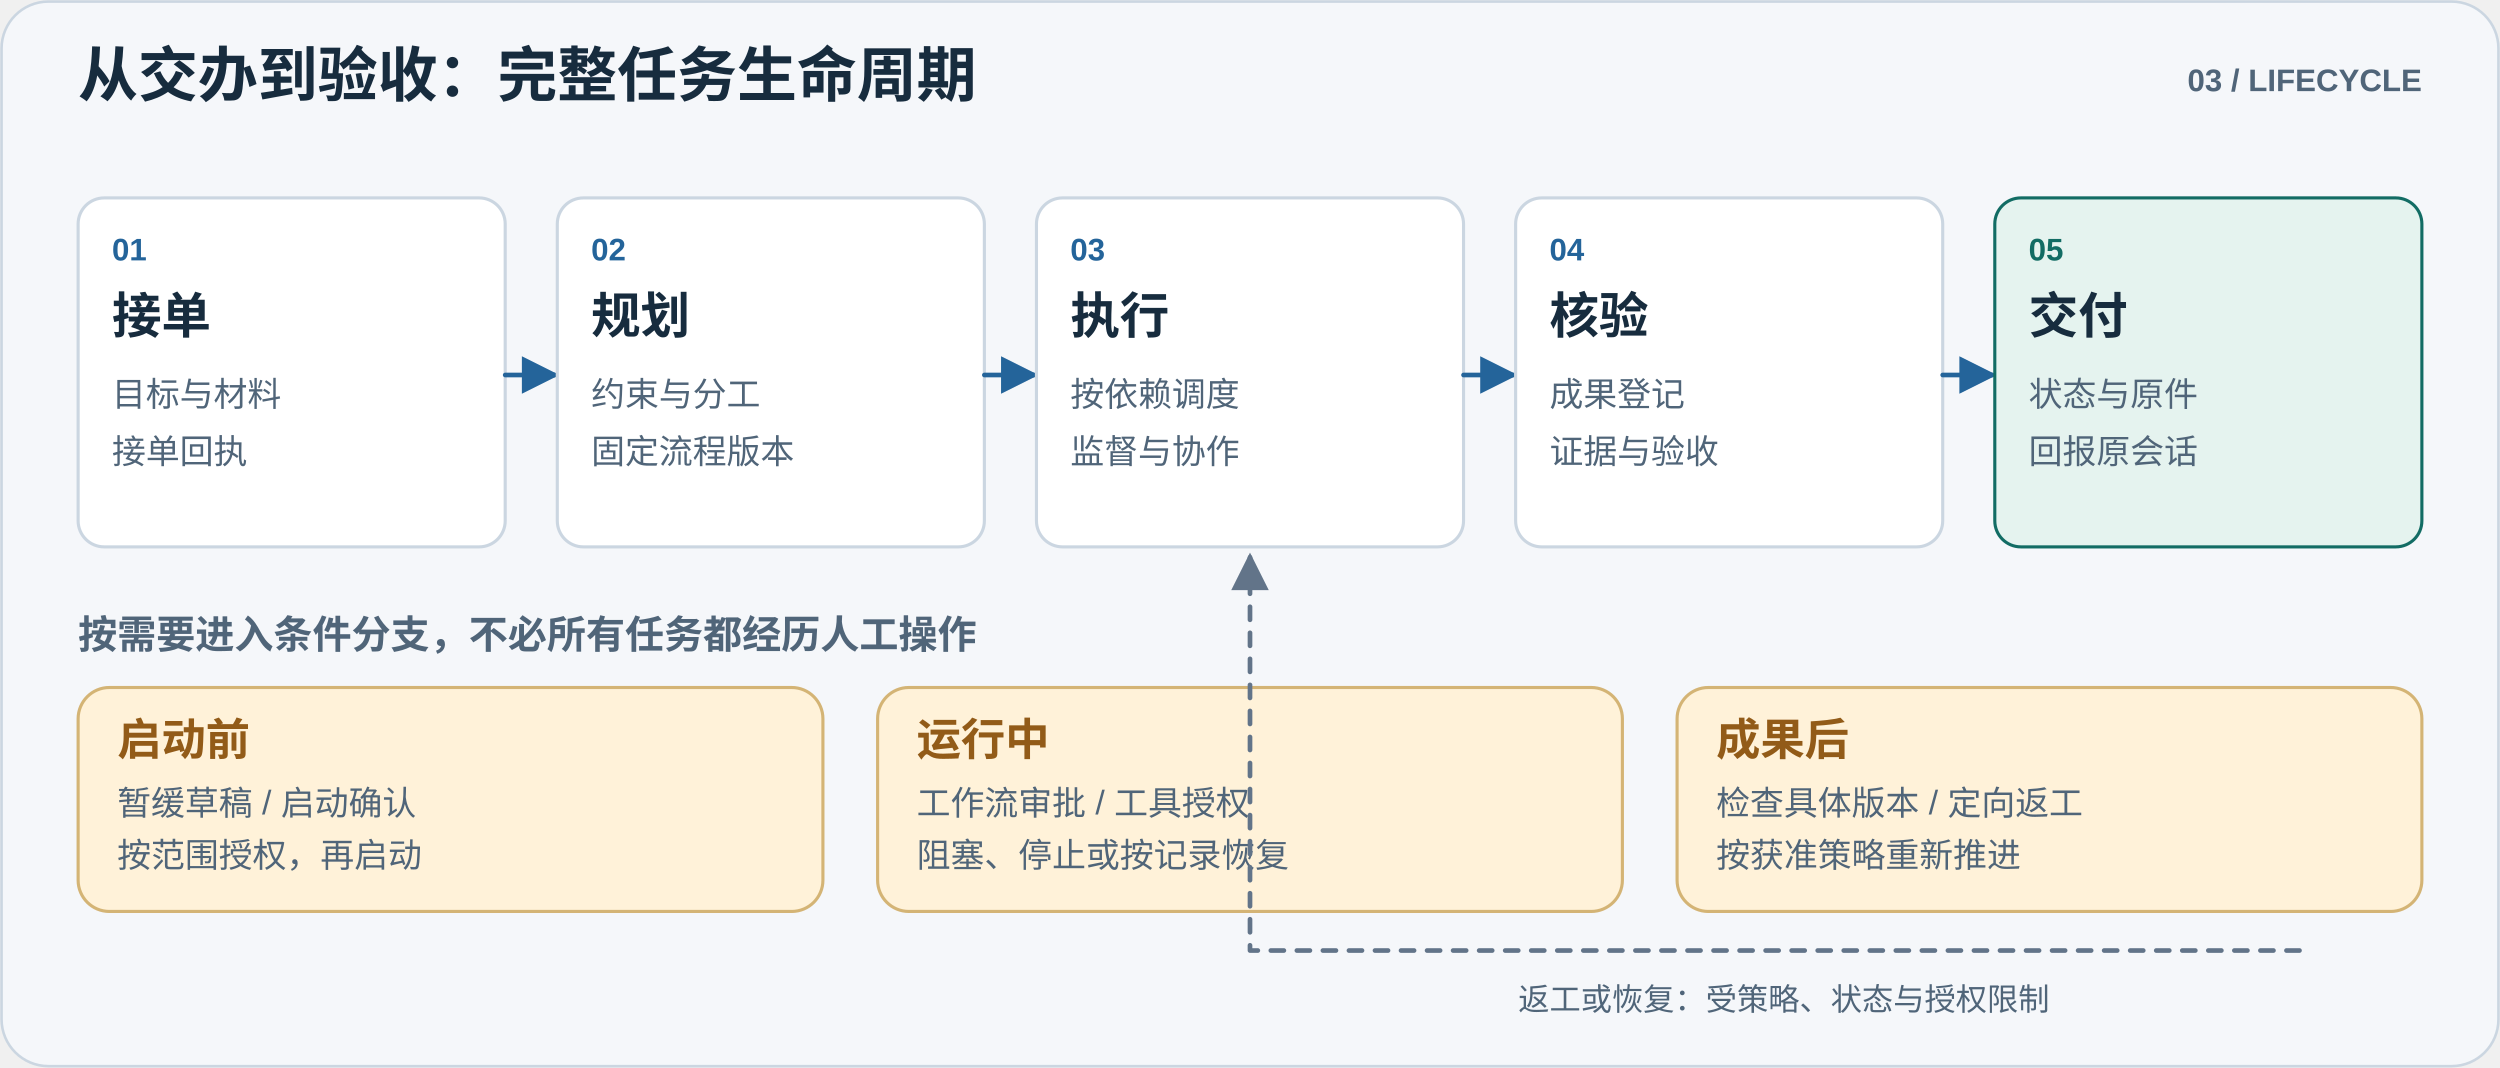
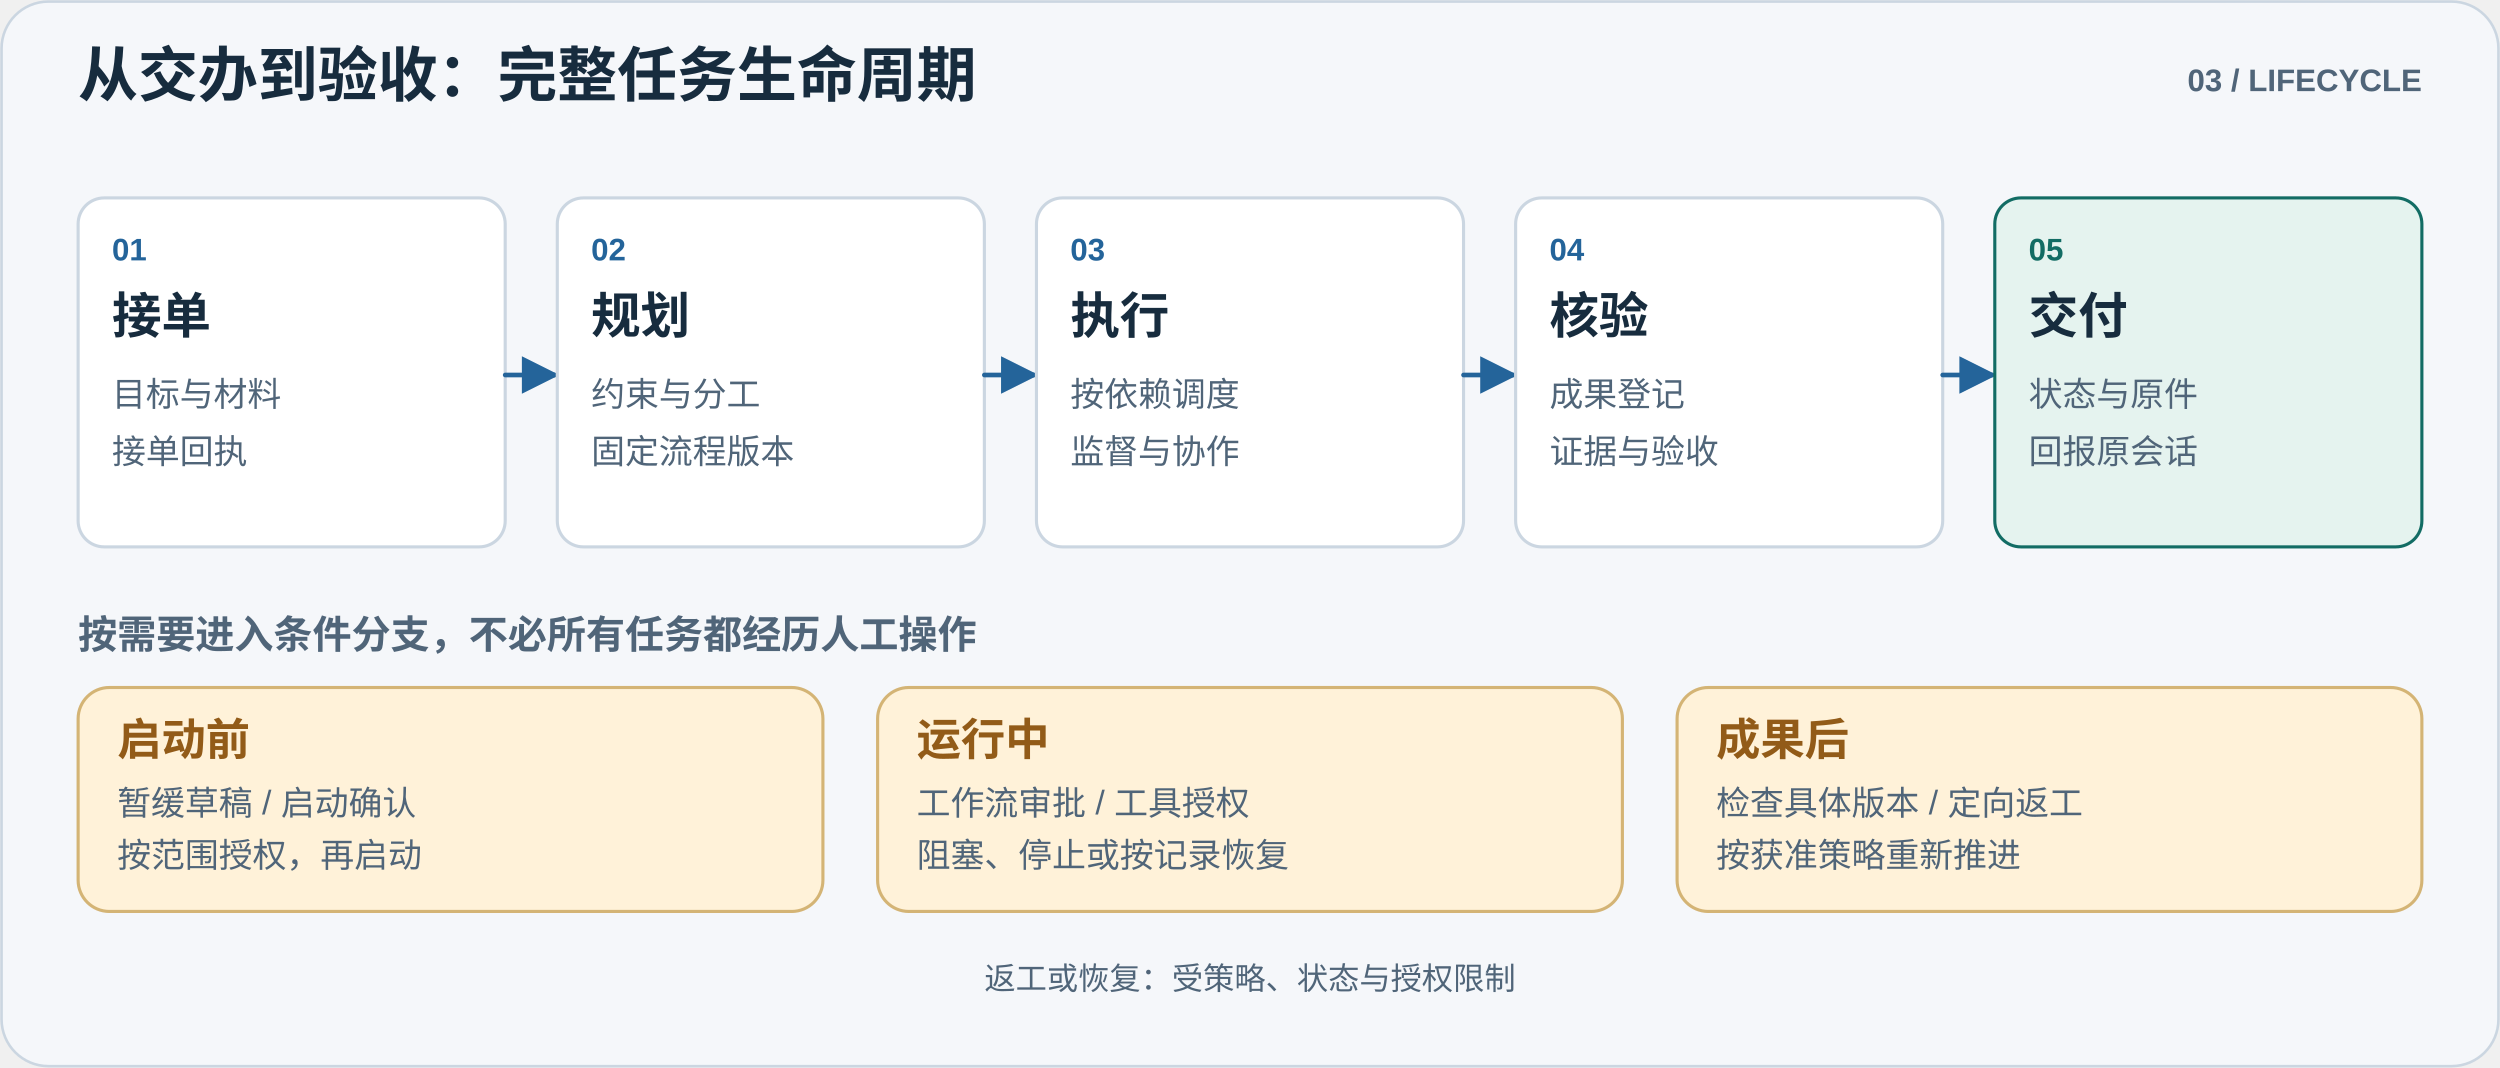
<svg xmlns="http://www.w3.org/2000/svg" width="960" height="410" viewBox="0 0 960 410" role="img" aria-label="任务生命周期与条件分支">
  <defs>
    <marker id="blue" markerWidth="8" markerHeight="8" refX="7" refY="4" orient="auto-start-reverse">
      <path d="M0 0 L8 4 L0 8 Z" fill="#24649A" />
    </marker>
    <marker id="teal" markerWidth="8" markerHeight="8" refX="7" refY="4" orient="auto-start-reverse">
      <path d="M0 0 L8 4 L0 8 Z" fill="#126C64" />
    </marker>
    <marker id="gray" markerWidth="8" markerHeight="8" refX="7" refY="4" orient="auto-start-reverse">
      <path d="M0 0 L8 4 L0 8 Z" fill="#627489" />
    </marker>
  </defs>
  <rect x="0.6" y="0.6" width="958.8" height="408.8" rx="18" fill="#F5F7FA" stroke="#CBD6E1" />
  <g font-family="Arial, 'Microsoft YaHei', 'PingFang SC', 'Noto Sans CJK SC', sans-serif">
    <text x="30" y="37" fill="#172C3E" font-size="23" font-weight="700" text-anchor="start">从交办到验收：完整任务生命周期</text>
    <text x="930" y="35" fill="#506579" font-size="12" font-weight="600" text-anchor="end">03 / LIFECYCLE</text>
    <rect x="30" y="76" width="164" height="134" rx="10" fill="#FFFFFF" stroke="#CBD6E1" stroke-width="1.2" />
    <text x="43" y="100" fill="#24649A" font-size="12" font-weight="700" text-anchor="start">01</text>
    <text x="43" y="128" fill="#172C3E" font-size="19" font-weight="650" text-anchor="start">接单</text>
    <text x="43" y="156" fill="#506579" font-size="13" font-weight="400" text-anchor="start">目标与材料</text>
    <text x="43" y="178" fill="#506579" font-size="13" font-weight="400" text-anchor="start">接单回执</text>
    <path d="M194 144 H213" fill="none" stroke="#24649A" stroke-width="1.8" stroke-linecap="round" stroke-linejoin="round" marker-end="url(#blue)" />
    <rect x="214" y="76" width="164" height="134" rx="10" fill="#FFFFFF" stroke="#CBD6E1" stroke-width="1.2" />
    <text x="227" y="100" fill="#24649A" font-size="12" font-weight="700" text-anchor="start">02</text>
    <text x="227" y="128" fill="#172C3E" font-size="19" font-weight="650" text-anchor="start">规划</text>
    <text x="227" y="156" fill="#506579" font-size="13" font-weight="400" text-anchor="start">约束与分工</text>
    <text x="227" y="178" fill="#506579" font-size="13" font-weight="400" text-anchor="start">固定流程版本</text>
    <path d="M378 144 H397" fill="none" stroke="#24649A" stroke-width="1.8" stroke-linecap="round" stroke-linejoin="round" marker-end="url(#blue)" />
    <rect x="398" y="76" width="164" height="134" rx="10" fill="#FFFFFF" stroke="#CBD6E1" stroke-width="1.2" />
    <text x="411" y="100" fill="#24649A" font-size="12" font-weight="700" text-anchor="start">03</text>
    <text x="411" y="128" fill="#172C3E" font-size="19" font-weight="650" text-anchor="start">执行</text>
    <text x="411" y="156" fill="#506579" font-size="13" font-weight="400" text-anchor="start">按依赖调度</text>
    <text x="411" y="178" fill="#506579" font-size="13" font-weight="400" text-anchor="start">监督与协作</text>
    <path d="M562 144 H581" fill="none" stroke="#24649A" stroke-width="1.8" stroke-linecap="round" stroke-linejoin="round" marker-end="url(#blue)" />
    <rect x="582" y="76" width="164" height="134" rx="10" fill="#FFFFFF" stroke="#CBD6E1" stroke-width="1.2" />
    <text x="595" y="100" fill="#24649A" font-size="12" font-weight="700" text-anchor="start">04</text>
    <text x="595" y="128" fill="#172C3E" font-size="19" font-weight="650" text-anchor="start">核验</text>
    <text x="595" y="156" fill="#506579" font-size="13" font-weight="400" text-anchor="start">成果登记</text>
    <text x="595" y="178" fill="#506579" font-size="13" font-weight="400" text-anchor="start">证据与验收</text>
    <path d="M746 144 H765" fill="none" stroke="#24649A" stroke-width="1.8" stroke-linecap="round" stroke-linejoin="round" marker-end="url(#blue)" />
    <rect x="766" y="76" width="164" height="134" rx="10" fill="#E5F3EF" stroke="#126C64" stroke-width="1.2" />
    <text x="779" y="100" fill="#126C64" font-size="12" font-weight="700" text-anchor="start">05</text>
    <text x="779" y="128" fill="#172C3E" font-size="19" font-weight="650" text-anchor="start">交付</text>
    <text x="779" y="156" fill="#506579" font-size="13" font-weight="400" text-anchor="start">状态与原件</text>
    <text x="779" y="178" fill="#506579" font-size="13" font-weight="400" text-anchor="start">回报原会话</text>
    <text x="30" y="249" fill="#506579" font-size="15" font-weight="600" text-anchor="start">按需要进入条件分支，不必所有任务都经历人工操作</text>
    <rect x="30" y="264" width="286" height="86" rx="12" fill="#FFF2D9" stroke="#D4B475" stroke-width="1.2" />
    <text x="45" y="290" fill="#925B18" font-size="17" font-weight="650" text-anchor="start">启动前</text>
    <text x="45" y="313" fill="#506579" font-size="13" font-weight="400" text-anchor="start">暂缓草稿 / 启动确认</text>
    <text x="45" y="333" fill="#506579" font-size="13" font-weight="400" text-anchor="start">按范围授权，再启动</text>
    <rect x="337" y="264" width="286" height="86" rx="12" fill="#FFF2D9" stroke="#D4B475" stroke-width="1.2" />
    <text x="352" y="290" fill="#925B18" font-size="17" font-weight="650" text-anchor="start">运行中</text>
    <text x="352" y="313" fill="#506579" font-size="13" font-weight="400" text-anchor="start">工作流审批 / 工具授权</text>
    <text x="352" y="333" fill="#506579" font-size="13" font-weight="400" text-anchor="start">阻塞、停止或按记录恢复</text>
    <rect x="644" y="264" width="286" height="86" rx="12" fill="#FFF2D9" stroke="#D4B475" stroke-width="1.2" />
    <text x="659" y="290" fill="#925B18" font-size="17" font-weight="650" text-anchor="start">成果后</text>
    <text x="659" y="313" fill="#506579" font-size="13" font-weight="400" text-anchor="start">检查具体版本 / 定向返工</text>
    <text x="659" y="333" fill="#506579" font-size="13" font-weight="400" text-anchor="start">按获准策略重新推进</text>
-     <path d="M883 365 H480 V214" fill="none" stroke="#627489" stroke-width="1.8" stroke-linecap="round" stroke-linejoin="round" marker-end="url(#gray)" stroke-dasharray="5 5" />
-     <text x="685" y="388" fill="#506579" font-size="12" font-weight="400" text-anchor="middle">返工或恢复：受策略、状态与授权限制</text>
+     <text x="480" y="380" fill="#506579" font-size="12" font-weight="400" text-anchor="middle">返工或恢复：受策略、状态与授权限制</text>
  </g>
</svg>
